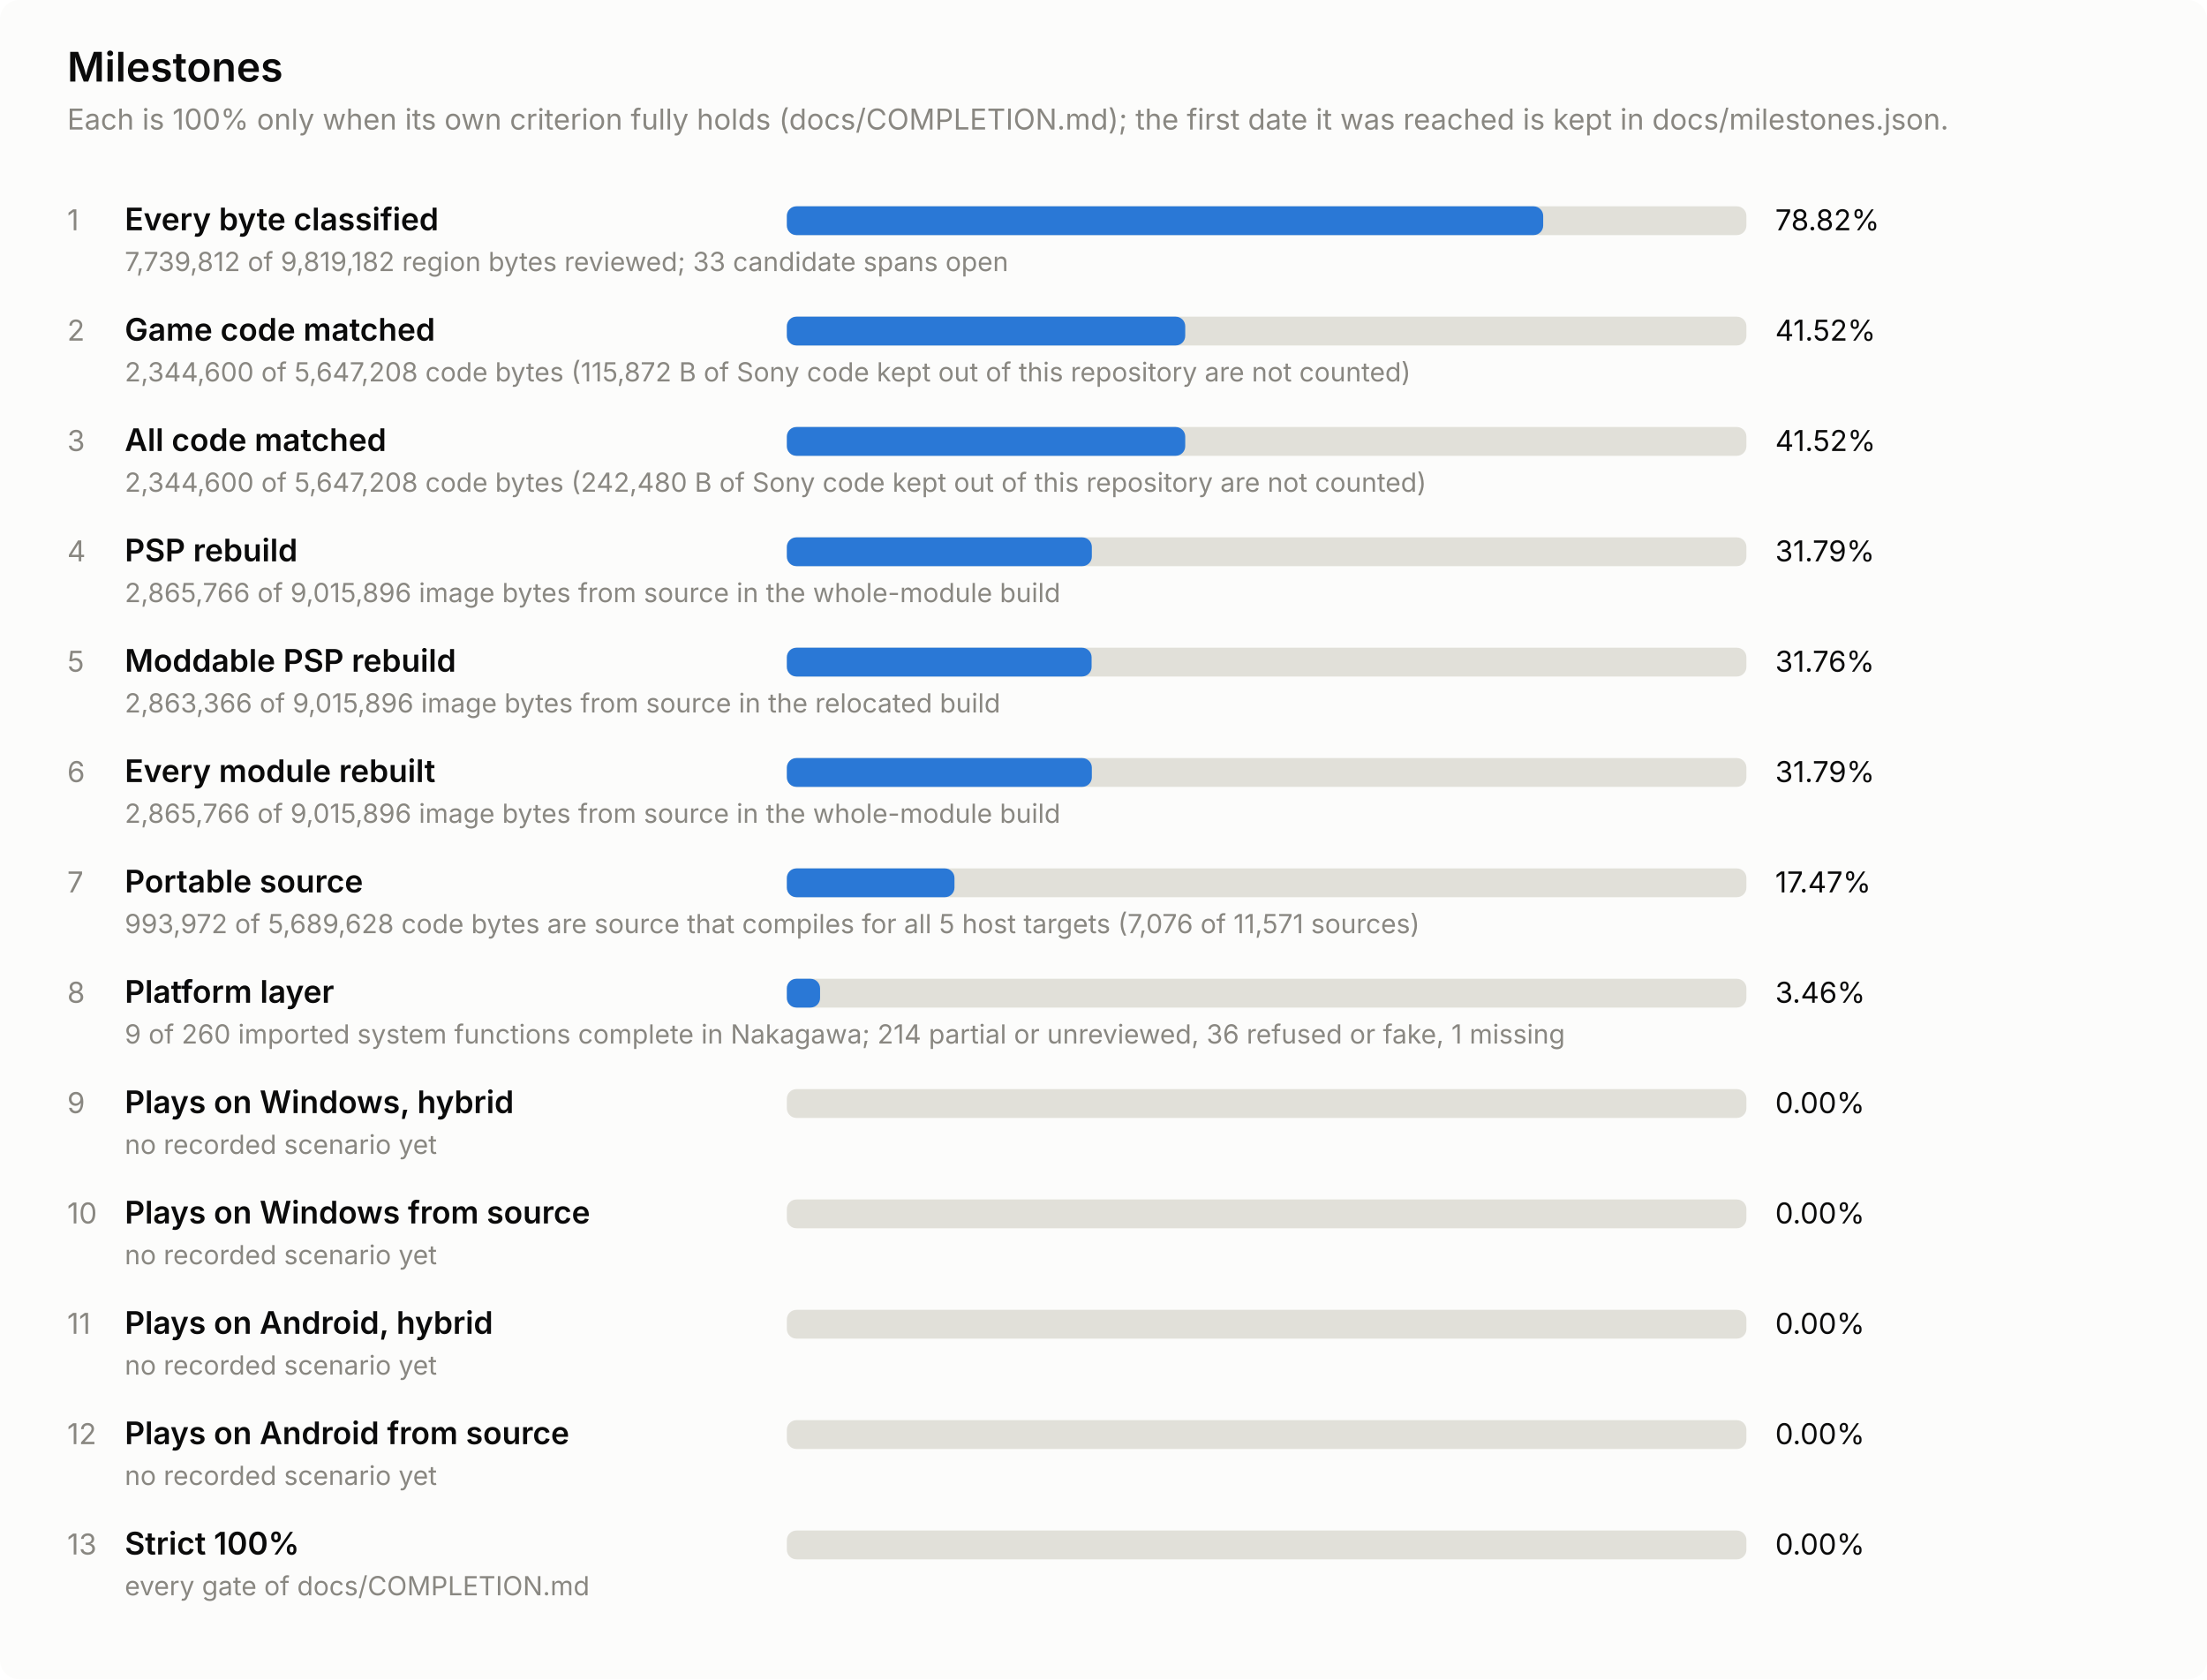
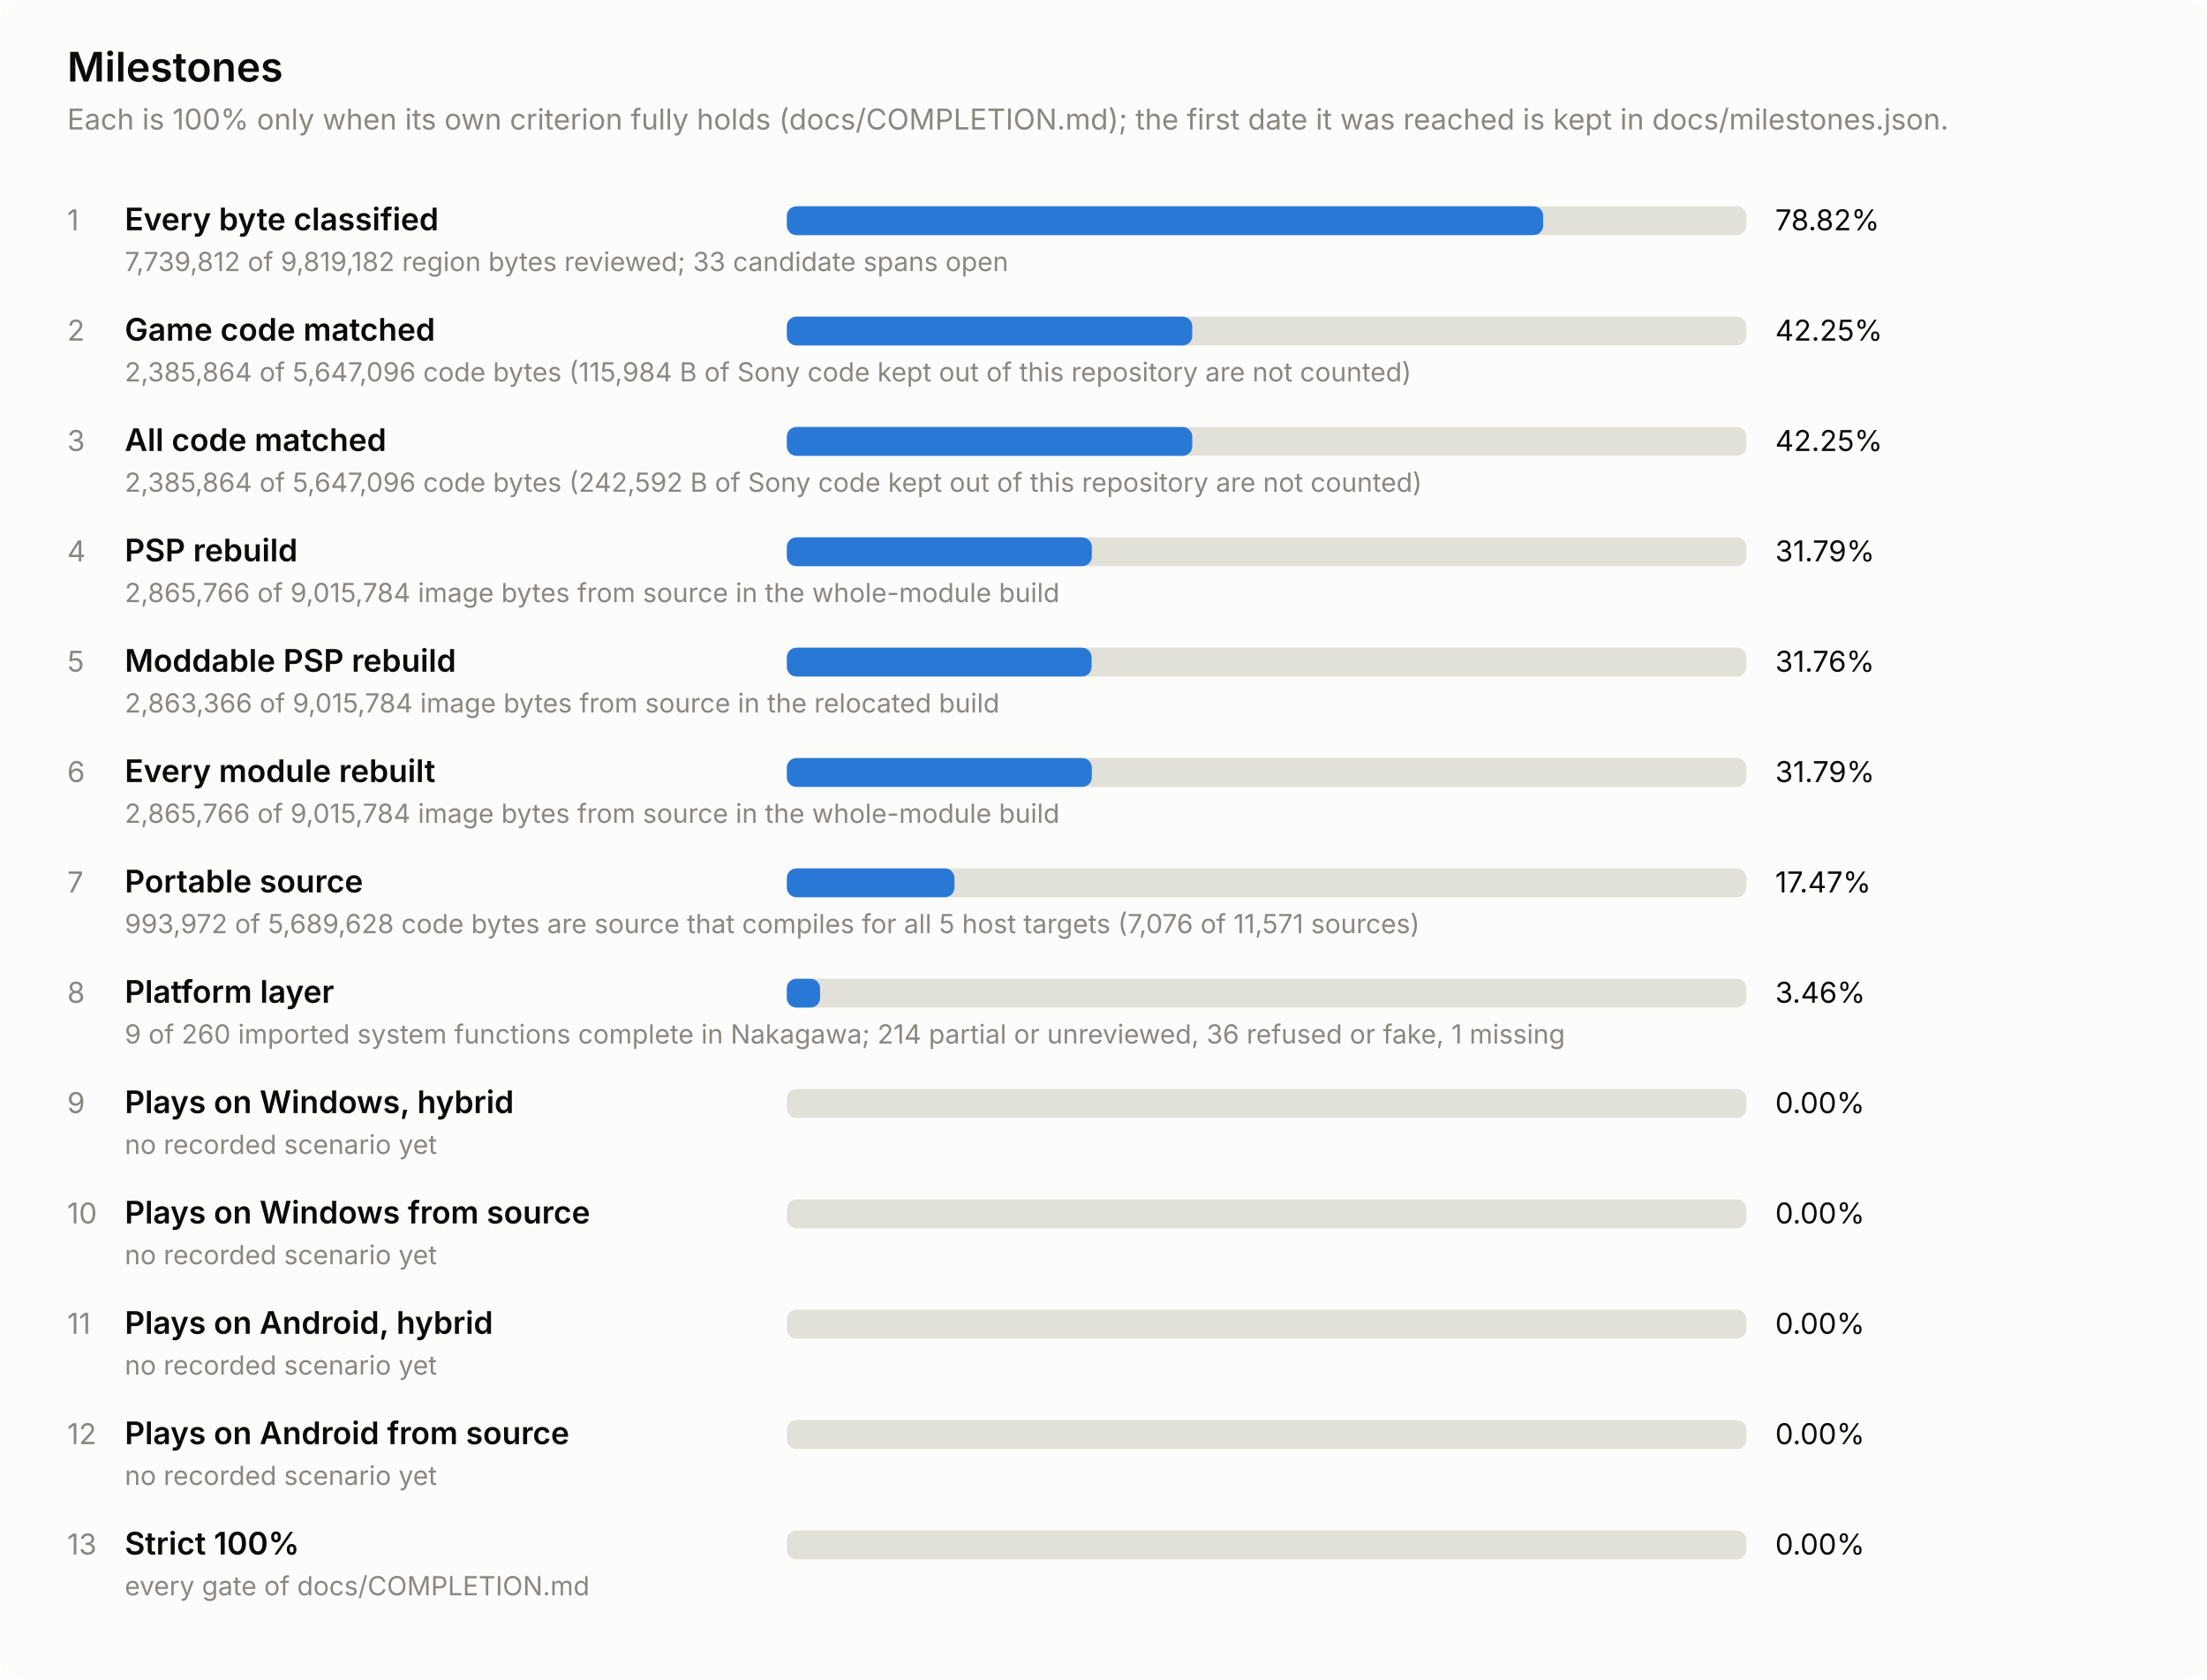
- <svg xmlns="http://www.w3.org/2000/svg" viewBox="0 0 920 700" width="920" height="700" role="img" aria-label="Milestones: Every byte classified 78.8 percent; Game code matched 41.5 percent; All code matched 41.5 percent; PSP rebuild 31.8 percent; Moddable PSP rebuild 31.8 percent; Every module rebuilt 31.8 percent; Portable source 17.5 percent; Platform layer 3.5 percent; Plays on Windows, hybrid 0.0 percent; Plays on Windows from source 0.0 percent; Plays on Android, hybrid 0.0 percent; Plays on Android from source 0.0 percent; Strict 100% 0.0 percent">
+ <svg xmlns="http://www.w3.org/2000/svg" viewBox="0 0 920 700" width="920" height="700" role="img" aria-label="Milestones: Every byte classified 78.8 percent; Game code matched 42.2 percent; All code matched 42.2 percent; PSP rebuild 31.8 percent; Moddable PSP rebuild 31.8 percent; Every module rebuilt 31.8 percent; Portable source 17.5 percent; Platform layer 3.5 percent; Plays on Windows, hybrid 0.0 percent; Plays on Windows from source 0.0 percent; Plays on Android, hybrid 0.0 percent; Plays on Android from source 0.0 percent; Strict 100% 0.0 percent">
  <style>
.bg{fill:#fcfcfb}.t1{fill:#0b0b0b}.t2{fill:#52514e}.t3{fill:#898781}.grid{stroke:#e1e0d9}.track{fill:#e1e0d9}
.ln{fill:none;stroke:#2a78d6;stroke-width:2}.ln2{fill:none;stroke:#d03b3b;stroke-width:2;stroke-dasharray:4 3}.dot{fill:#2a78d6}
text{font-family:system-ui,-apple-system,"Segoe UI",sans-serif}.num{font-variant-numeric:tabular-nums}
.hatch-line{stroke:#898781;stroke-width:1.5}
.s-matched{fill:#2a78d6}.s-lane{fill:#eb6834}.s-near{fill:#1baf7a}.s-parked{fill:#eda100}.s-blocked{fill:#d03b3b}.s-todo{fill:#c3c2b7}.s-data{fill:#6250d6}.s-kept{fill:#c3c2b7}
@media (prefers-color-scheme:dark){
.bg{fill:#1a1a19}.t1{fill:#f0efec}.t2{fill:#c3c2b7}.t3{fill:#898781}.grid{stroke:#2c2c2a}.track{fill:#2c2c2a}
.ln{stroke:#3987e5}.dot{fill:#3987e5}.hatch-line{stroke:#898781}
.s-matched{fill:#3987e5}.s-lane{fill:#d95926}.s-near{fill:#199e70}.s-parked{fill:#c98500}.s-blocked{fill:#d03b3b}.s-todo{fill:#4a4a46}.s-data{fill:#9085e9}.s-kept{fill:#4a4a46}}</style>
  <defs>
    <pattern id="hatch" patternUnits="userSpaceOnUse" width="6" height="6" patternTransform="rotate(45)">
      <rect class="s-kept" width="6" height="6" />
      <line class="hatch-line" x1="0" y1="0" x2="0" y2="6" />
    </pattern>
  </defs>
  <rect class="bg" width="920" height="700" rx="8" />
  <text class="t1" x="28" y="34" font-size="17" font-weight="600">Milestones</text>
  <text class="t3" x="28" y="54" font-size="12">Each is 100% only when its own criterion fully holds (docs/COMPLETION.md); the first date it was reached is kept in docs/milestones.json.</text>
  <text class="t3 num" x="28" y="96" font-size="12"> 1</text>
  <text class="t1" x="52" y="96" font-size="13" font-weight="600">Every byte classified</text>
  <text class="t3" x="52" y="113" font-size="11">7,739,812 of 9,819,182 region bytes reviewed; 33 candidate spans open</text>
  <rect class="track" x="328" y="86" width="400" height="12" rx="4" />
  <rect class="s-matched" x="328" y="86" width="315.29" height="12" rx="4" />
  <text class="t1 num" x="740" y="96" font-size="12">78.82%</text>
  <text class="t3 num" x="28" y="142" font-size="12"> 2</text>
  <text class="t1" x="52" y="142" font-size="13" font-weight="600">Game code matched</text>
-   <text class="t3" x="52" y="159" font-size="11">2,344,600 of 5,647,208 code bytes (115,872 B of Sony code kept out of this repository are not counted)</text>
+   <text class="t3" x="52" y="159" font-size="11">2,385,864 of 5,647,096 code bytes (115,984 B of Sony code kept out of this repository are not counted)</text>
  <rect class="track" x="328" y="132" width="400" height="12" rx="4" />
-   <rect class="s-matched" x="328" y="132" width="166.07" height="12" rx="4" />
-   <text class="t1 num" x="740" y="142" font-size="12">41.52%</text>
+   <rect class="s-matched" x="328" y="132" width="169.00" height="12" rx="4" />
+   <text class="t1 num" x="740" y="142" font-size="12">42.25%</text>
  <text class="t3 num" x="28" y="188" font-size="12"> 3</text>
  <text class="t1" x="52" y="188" font-size="13" font-weight="600">All code matched</text>
-   <text class="t3" x="52" y="205" font-size="11">2,344,600 of 5,647,208 code bytes (242,480 B of Sony code kept out of this repository are not counted)</text>
+   <text class="t3" x="52" y="205" font-size="11">2,385,864 of 5,647,096 code bytes (242,592 B of Sony code kept out of this repository are not counted)</text>
  <rect class="track" x="328" y="178" width="400" height="12" rx="4" />
-   <rect class="s-matched" x="328" y="178" width="166.07" height="12" rx="4" />
-   <text class="t1 num" x="740" y="188" font-size="12">41.52%</text>
+   <rect class="s-matched" x="328" y="178" width="169.00" height="12" rx="4" />
+   <text class="t1 num" x="740" y="188" font-size="12">42.25%</text>
  <text class="t3 num" x="28" y="234" font-size="12"> 4</text>
  <text class="t1" x="52" y="234" font-size="13" font-weight="600">PSP rebuild</text>
-   <text class="t3" x="52" y="251" font-size="11">2,865,766 of 9,015,896 image bytes from source in the whole-module build</text>
+   <text class="t3" x="52" y="251" font-size="11">2,865,766 of 9,015,784 image bytes from source in the whole-module build</text>
  <rect class="track" x="328" y="224" width="400" height="12" rx="4" />
  <rect class="s-matched" x="328" y="224" width="127.14" height="12" rx="4" />
  <text class="t1 num" x="740" y="234" font-size="12">31.79%</text>
  <text class="t3 num" x="28" y="280" font-size="12"> 5</text>
  <text class="t1" x="52" y="280" font-size="13" font-weight="600">Moddable PSP rebuild</text>
-   <text class="t3" x="52" y="297" font-size="11">2,863,366 of 9,015,896 image bytes from source in the relocated build</text>
+   <text class="t3" x="52" y="297" font-size="11">2,863,366 of 9,015,784 image bytes from source in the relocated build</text>
  <rect class="track" x="328" y="270" width="400" height="12" rx="4" />
  <rect class="s-matched" x="328" y="270" width="127.04" height="12" rx="4" />
  <text class="t1 num" x="740" y="280" font-size="12">31.76%</text>
  <text class="t3 num" x="28" y="326" font-size="12"> 6</text>
  <text class="t1" x="52" y="326" font-size="13" font-weight="600">Every module rebuilt</text>
-   <text class="t3" x="52" y="343" font-size="11">2,865,766 of 9,015,896 image bytes from source in the whole-module build</text>
+   <text class="t3" x="52" y="343" font-size="11">2,865,766 of 9,015,784 image bytes from source in the whole-module build</text>
  <rect class="track" x="328" y="316" width="400" height="12" rx="4" />
  <rect class="s-matched" x="328" y="316" width="127.14" height="12" rx="4" />
  <text class="t1 num" x="740" y="326" font-size="12">31.79%</text>
  <text class="t3 num" x="28" y="372" font-size="12"> 7</text>
  <text class="t1" x="52" y="372" font-size="13" font-weight="600">Portable source</text>
  <text class="t3" x="52" y="389" font-size="11">993,972 of 5,689,628 code bytes are source that compiles for all 5 host targets (7,076 of 11,571 sources)</text>
  <rect class="track" x="328" y="362" width="400" height="12" rx="4" />
  <rect class="s-matched" x="328" y="362" width="69.88" height="12" rx="4" />
  <text class="t1 num" x="740" y="372" font-size="12">17.47%</text>
  <text class="t3 num" x="28" y="418" font-size="12"> 8</text>
  <text class="t1" x="52" y="418" font-size="13" font-weight="600">Platform layer</text>
  <text class="t3" x="52" y="435" font-size="11">9 of 260 imported system functions complete in Nakagawa; 214 partial or unreviewed, 36 refused or fake, 1 missing</text>
  <rect class="track" x="328" y="408" width="400" height="12" rx="4" />
  <rect class="s-matched" x="328" y="408" width="13.85" height="12" rx="4" />
  <text class="t1 num" x="740" y="418" font-size="12">3.46%</text>
  <text class="t3 num" x="28" y="464" font-size="12"> 9</text>
  <text class="t1" x="52" y="464" font-size="13" font-weight="600">Plays on Windows, hybrid</text>
  <text class="t3" x="52" y="481" font-size="11">no recorded scenario yet</text>
  <rect class="track" x="328" y="454" width="400" height="12" rx="4" />
  <text class="t1 num" x="740" y="464" font-size="12">0.00%</text>
  <text class="t3 num" x="28" y="510" font-size="12">10</text>
  <text class="t1" x="52" y="510" font-size="13" font-weight="600">Plays on Windows from source</text>
  <text class="t3" x="52" y="527" font-size="11">no recorded scenario yet</text>
  <rect class="track" x="328" y="500" width="400" height="12" rx="4" />
  <text class="t1 num" x="740" y="510" font-size="12">0.00%</text>
  <text class="t3 num" x="28" y="556" font-size="12">11</text>
  <text class="t1" x="52" y="556" font-size="13" font-weight="600">Plays on Android, hybrid</text>
  <text class="t3" x="52" y="573" font-size="11">no recorded scenario yet</text>
  <rect class="track" x="328" y="546" width="400" height="12" rx="4" />
  <text class="t1 num" x="740" y="556" font-size="12">0.00%</text>
  <text class="t3 num" x="28" y="602" font-size="12">12</text>
  <text class="t1" x="52" y="602" font-size="13" font-weight="600">Plays on Android from source</text>
  <text class="t3" x="52" y="619" font-size="11">no recorded scenario yet</text>
  <rect class="track" x="328" y="592" width="400" height="12" rx="4" />
  <text class="t1 num" x="740" y="602" font-size="12">0.00%</text>
  <text class="t3 num" x="28" y="648" font-size="12">13</text>
  <text class="t1" x="52" y="648" font-size="13" font-weight="600">Strict 100%</text>
  <text class="t3" x="52" y="665" font-size="11">every gate of docs/COMPLETION.md</text>
  <rect class="track" x="328" y="638" width="400" height="12" rx="4" />
  <text class="t1 num" x="740" y="648" font-size="12">0.00%</text>
</svg>
